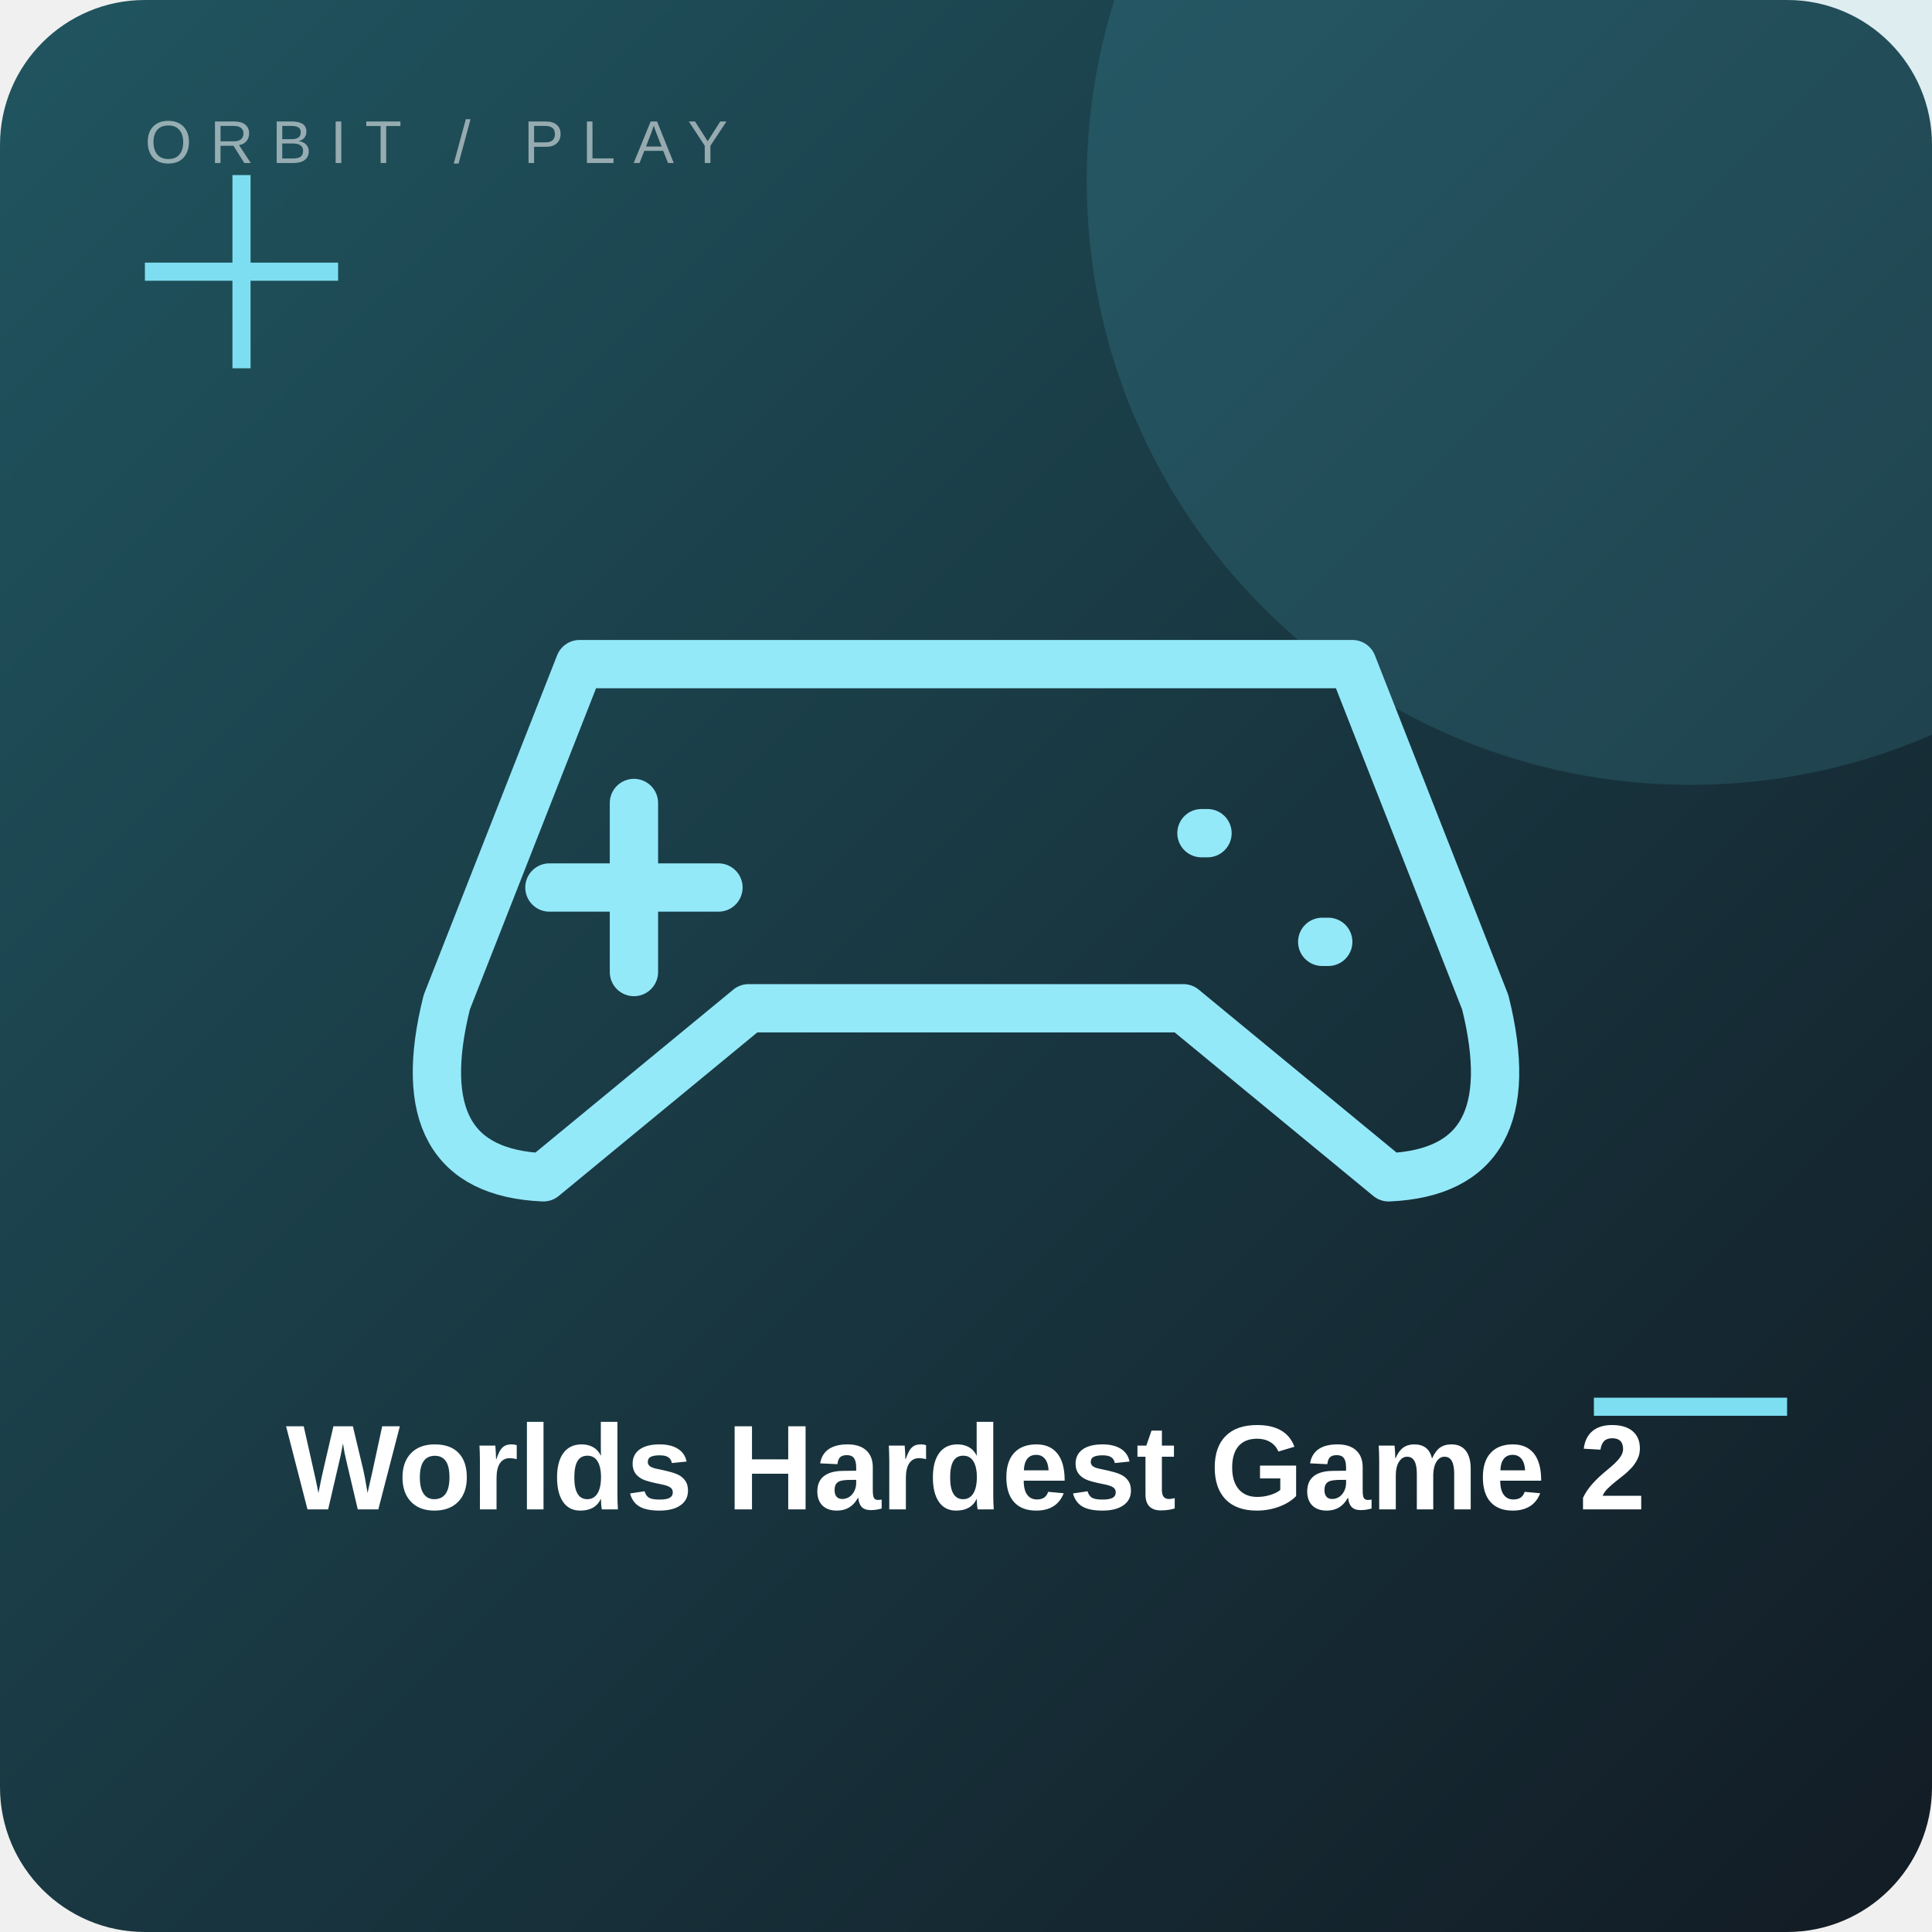
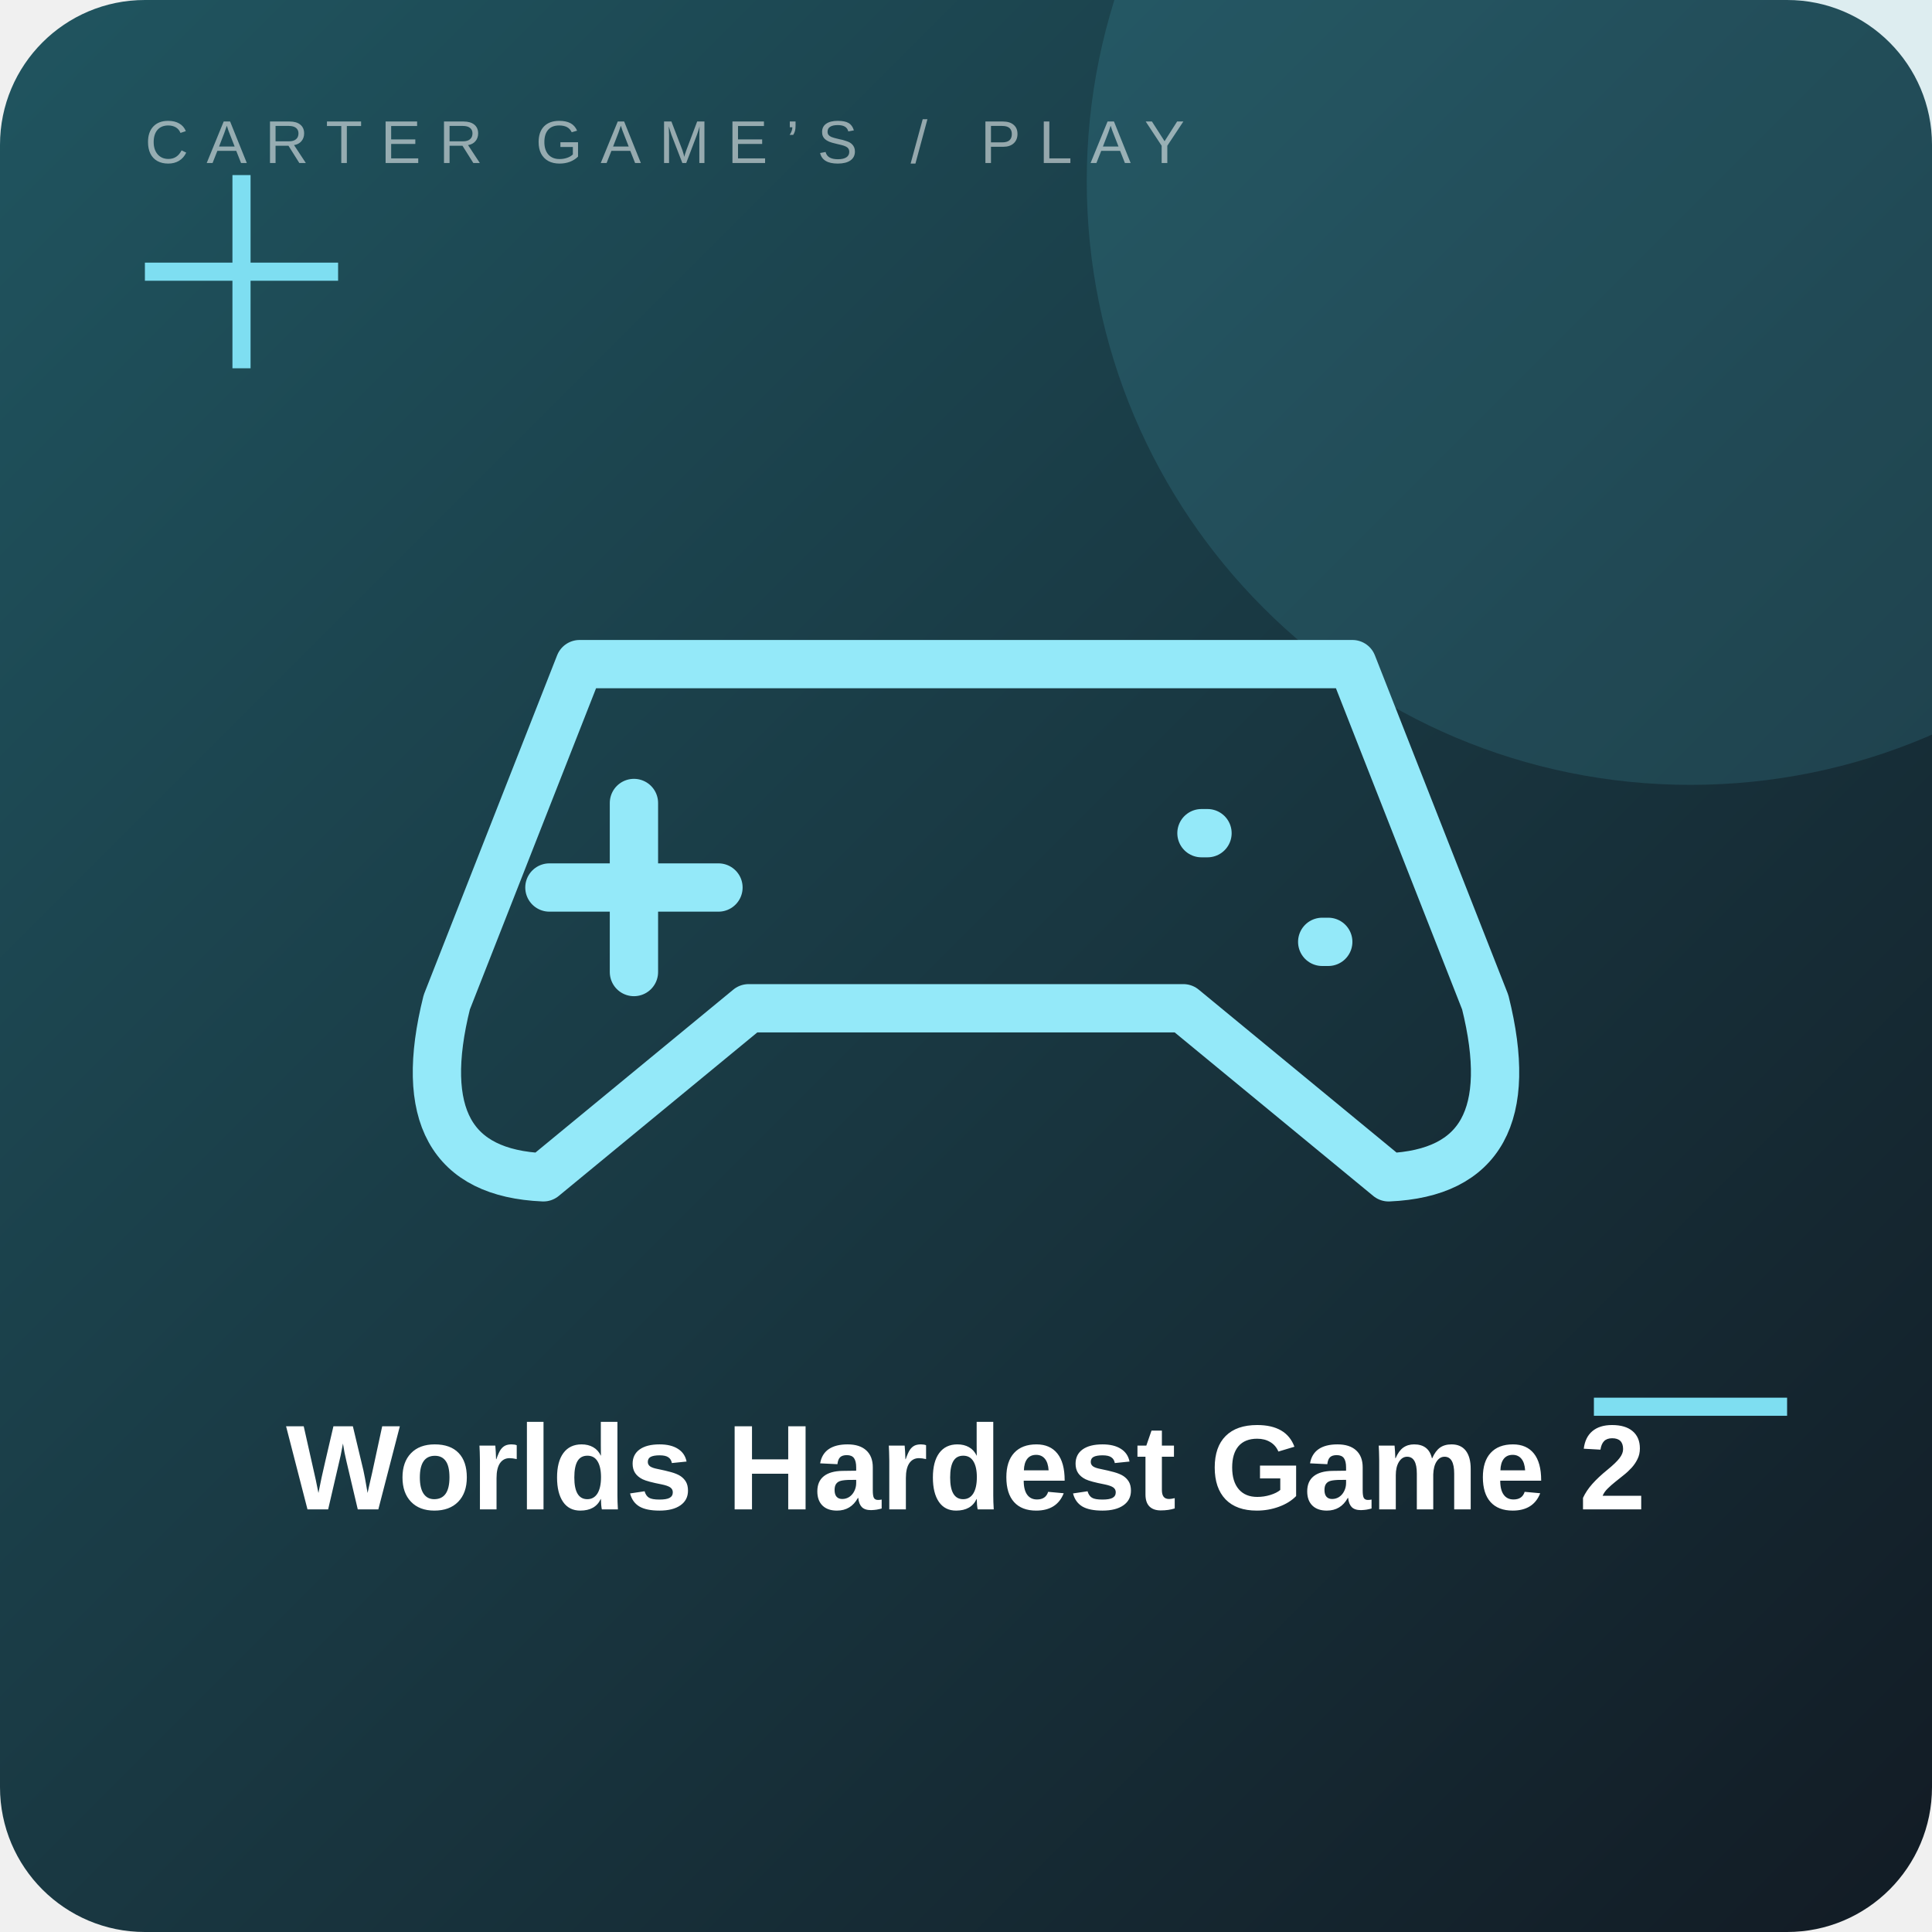
<svg xmlns="http://www.w3.org/2000/svg" viewBox="0 0 320 320" role="img" aria-label="Worlds Hardest Game 2">
  <defs>
    <linearGradient id="g" x2="1" y2="1">
      <stop stop-color="hsl(190 50% 25%)" />
      <stop offset="1" stop-color="#121b24" />
    </linearGradient>
  </defs>
  <rect width="320" height="320" rx="24" fill="url(#g)" />
  <circle cx="280" cy="30" r="100" fill="hsl(190 80% 65%)" opacity=".13" />
  <path d="M24 45h32m-16-16v32M264 233h32" stroke="hsl(190 80% 72%)" stroke-width="3" />
  <g stroke="hsl(190 90% 78%)" fill="none" stroke-width="8" stroke-linecap="round" stroke-linejoin="round">
    <path d="M96 110h128l22 56q7 28-16 29l-34-28h-72l-34 28q-23-1-16-29z" />
    <path d="M105 133v28m-14-14h28m80-9h1m19 18h1" />
  </g>
  <text x="160" y="250" text-anchor="middle" fill="#fff" font-family="Arial,sans-serif" font-size="20" font-weight="700">Worlds Hardest Game 2</text>
-   <text x="24" y="27" fill="#ffffff88" font-family="Arial,sans-serif" font-size="10" letter-spacing="3">ORBIT / PLAY</text>
+   <text x="24" y="27" fill="#ffffff88" font-family="Arial,sans-serif" font-size="10" letter-spacing="3">CARTER GAME’S / PLAY</text>
</svg>
